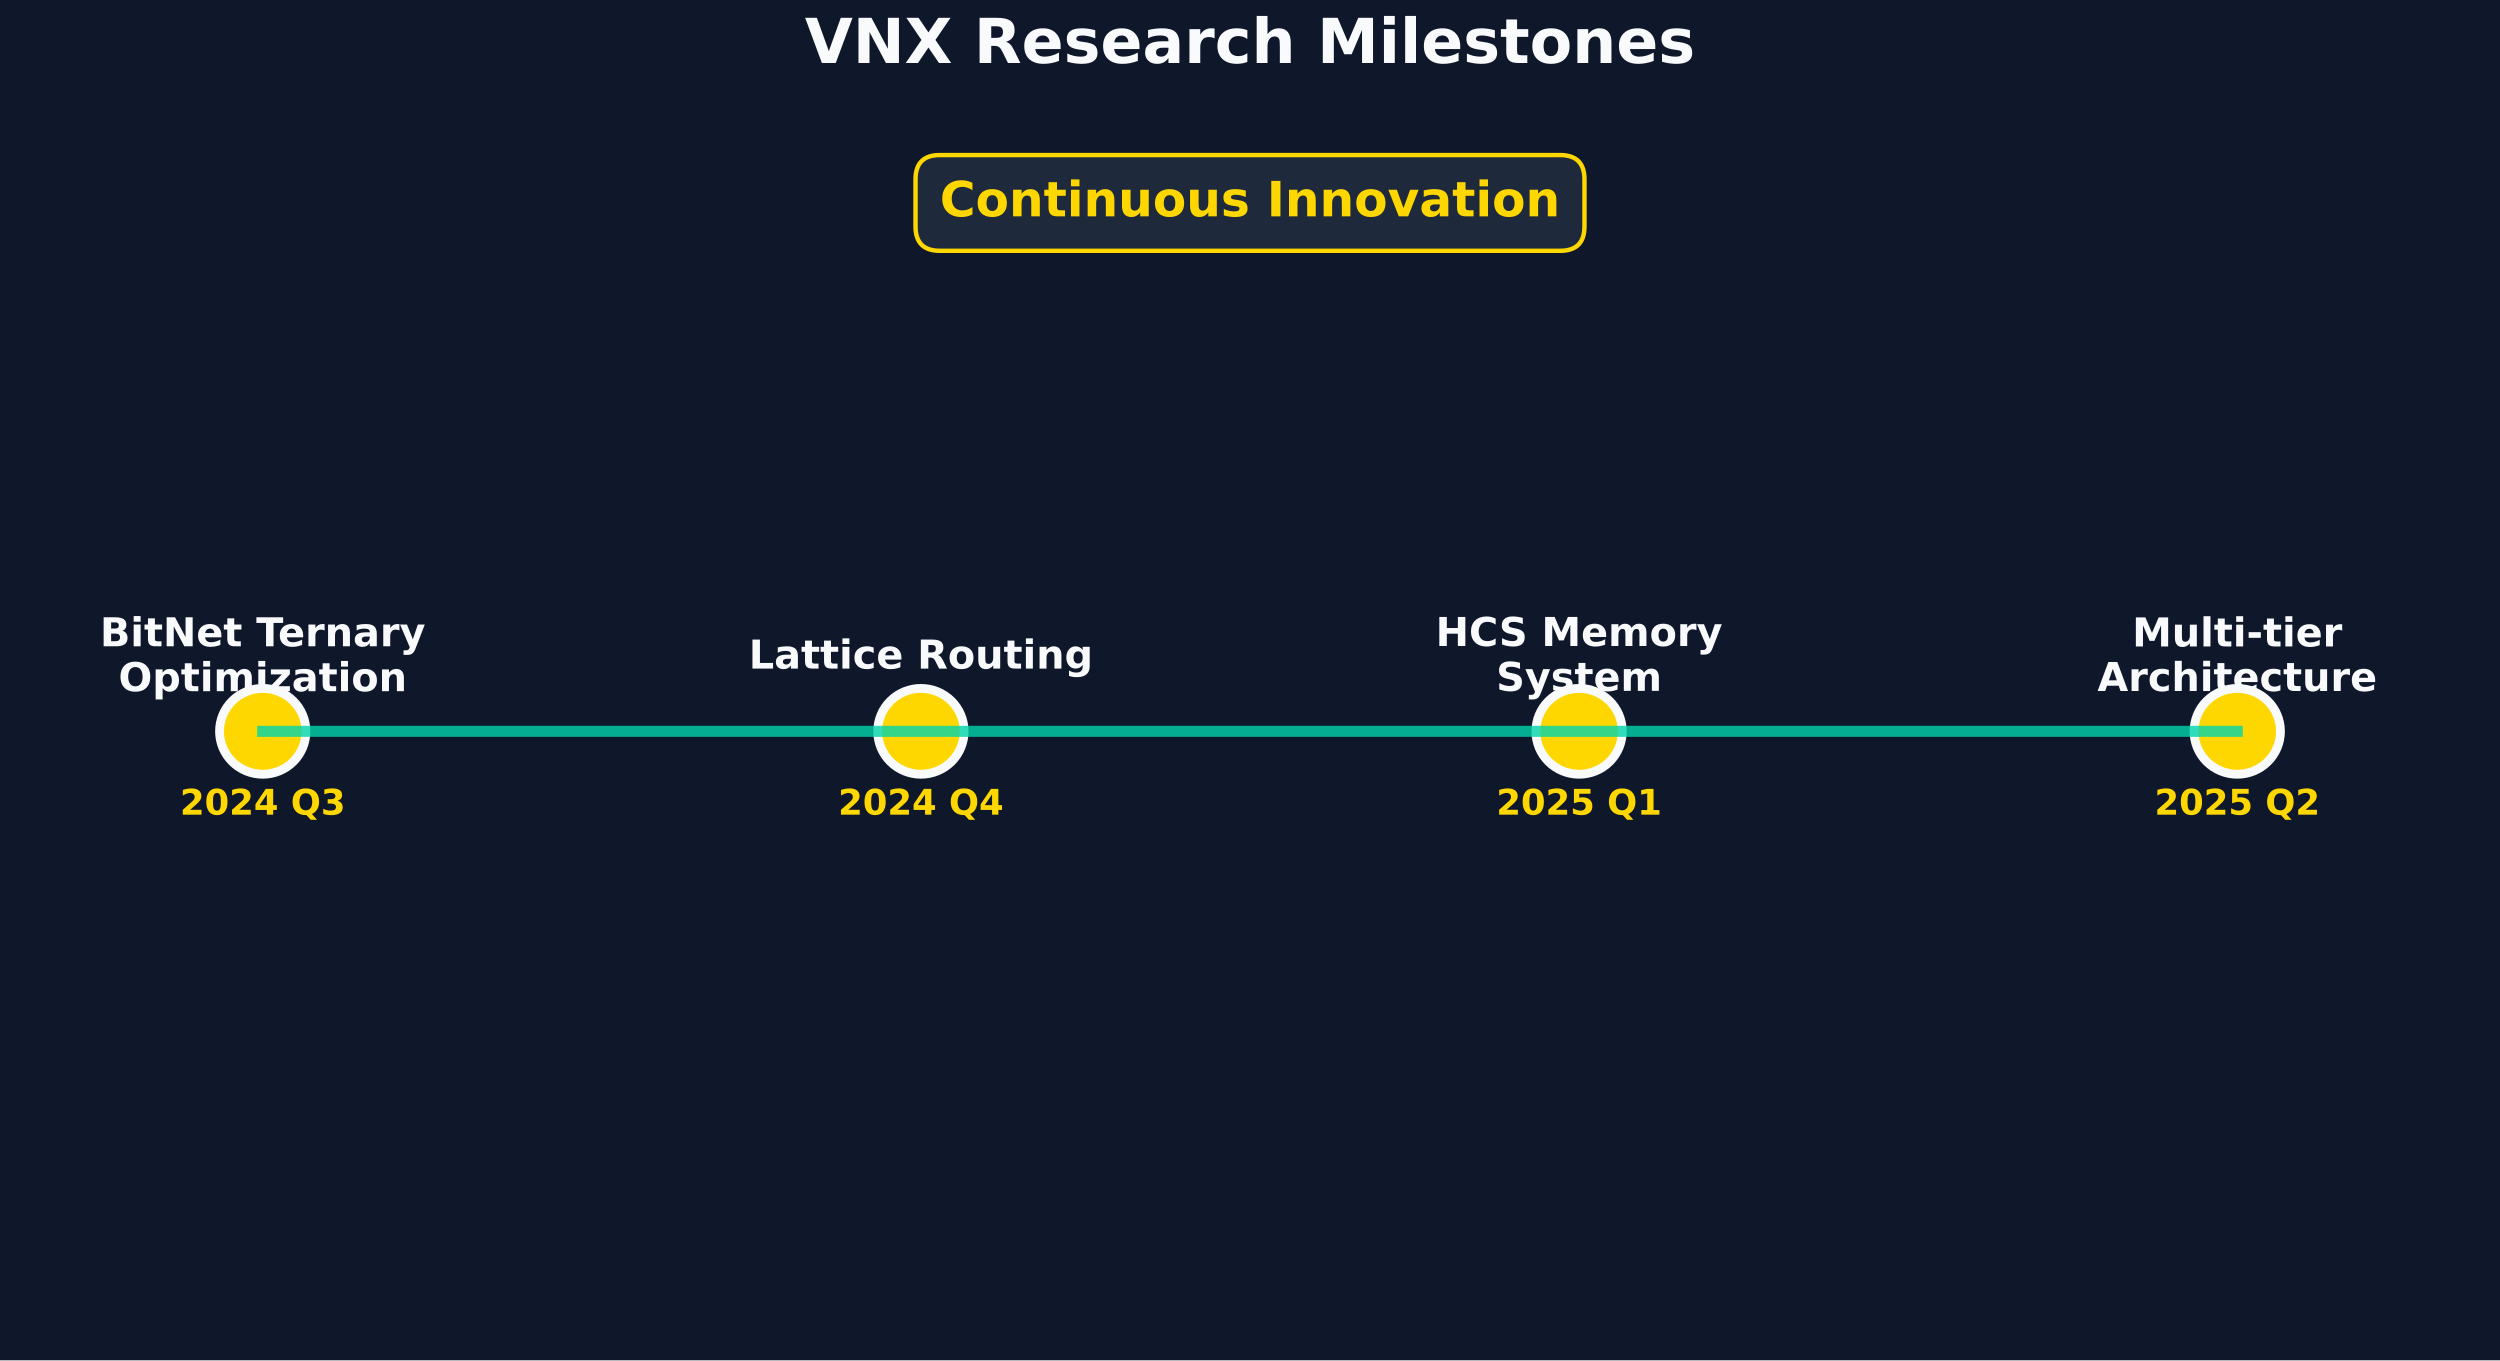
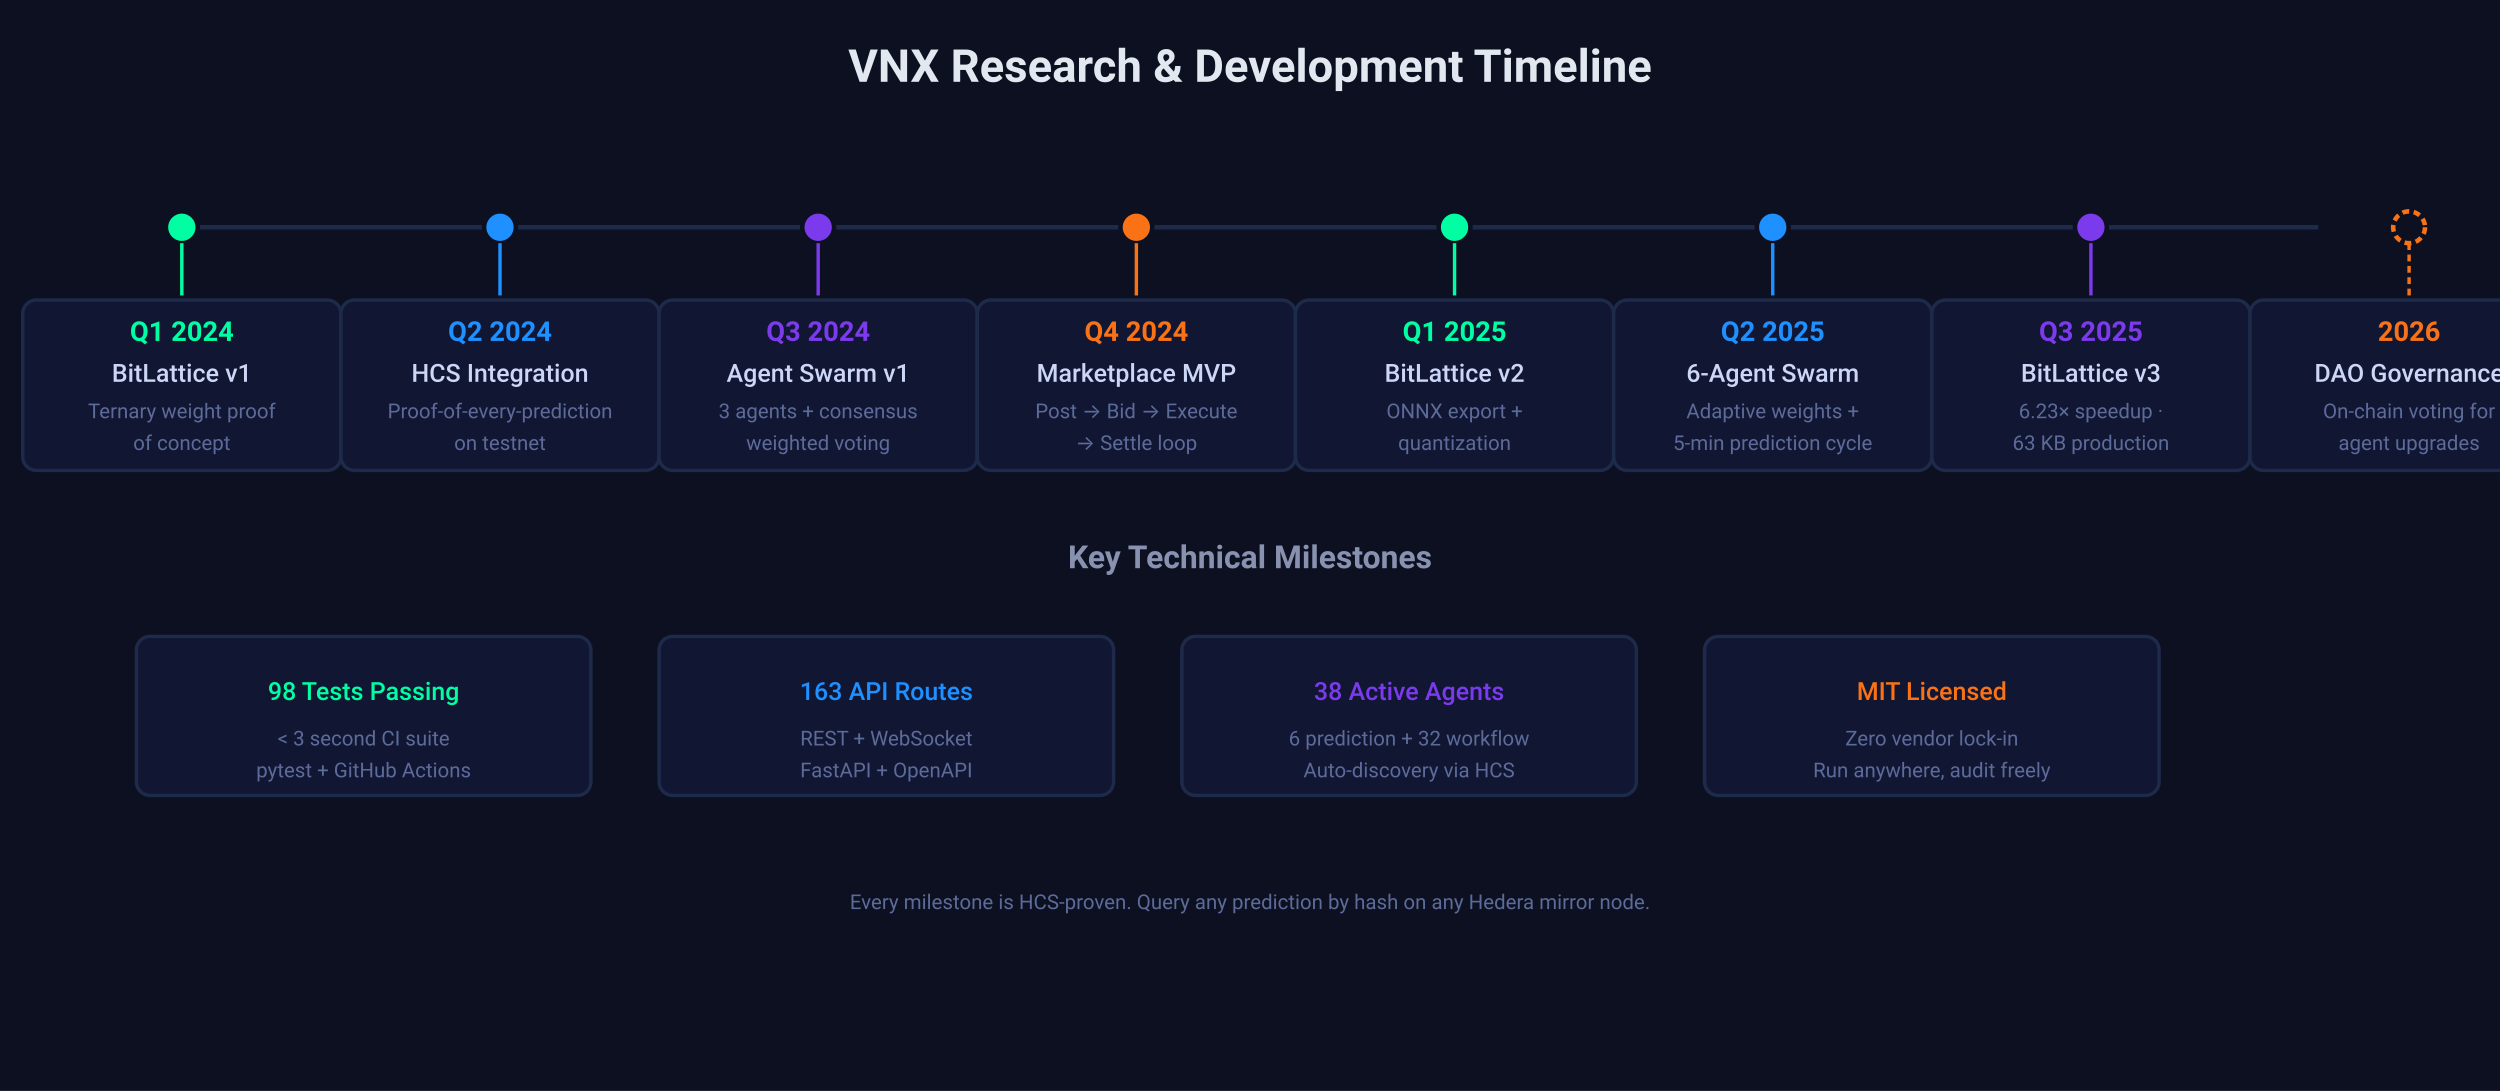
- <svg xmlns="http://www.w3.org/2000/svg" xmlns:xlink="http://www.w3.org/1999/xlink" width="1130.4pt" height="615.076pt" viewBox="0 0 1130.4 615.076" version="1.1">
+ <svg xmlns="http://www.w3.org/2000/svg" width="1100" height="480" viewBox="0 0 1100 480">
  <defs>
-     <style type="text/css">*{stroke-linejoin: round; stroke-linecap: butt}</style>
+     <style>
+       .bg { fill: #0c1020; }
+       .panel { fill: #111633; stroke: #1e2a4a; stroke-width: 1.5; rx: 6; }
+       .hero { font-family: -apple-system,BlinkMacSystemFont,"Segoe UI",Roboto,sans-serif; font-size: 20px; font-weight: 700; fill: #e2e8f0; }
+       .title { font-family: -apple-system,BlinkMacSystemFont,"Segoe UI",Roboto,sans-serif; font-size: 13px; font-weight: 600; fill: #8892b0; }
+       .label { font-family: -apple-system,BlinkMacSystemFont,"Segoe UI",Roboto,sans-serif; font-size: 11px; font-weight: 500; fill: #ccd6f6; }
+       .sub { font-family: -apple-system,BlinkMacSystemFont,"Segoe UI",Roboto,sans-serif; font-size: 9px; fill: #5c6b9a; }
+       .year { font-family: -apple-system,BlinkMacSystemFont,"Segoe UI",Roboto,sans-serif; font-size: 12px; font-weight: 700; fill: #00ffa3; }
+       .dot { fill: #00ffa3; stroke: #0c1020; stroke-width: 2; }
+       .dotb { fill: #1e90ff; stroke: #0c1020; stroke-width: 2; }
+       .dotv { fill: #7c3aed; stroke: #0c1020; stroke-width: 2; }
+       .doto { fill: #f97316; stroke: #0c1020; stroke-width: 2; }
+     </style>
  </defs>
-   <g id="figure_1">
-     <g id="patch_1">
-       <path d="M 0 615.076  L 1130.4 615.076  L 1130.4 0  L 0 0  z " style="fill: #0f172a" />
-     </g>
-     <g id="axes_1">
-       <g id="patch_2">
-         <path d="M 118.8 350.08  C 123.979 350.08 128.947 348.035 132.61 344.396  C 136.272 340.758 138.33 335.822 138.33 330.676  C 138.33 325.53 136.272 320.594 132.61 316.955  C 128.947 313.316 123.979 311.272 118.8 311.272  C 113.621 311.272 108.653 313.316 104.99 316.955  C 101.328 320.594 99.27 325.53 99.27 330.676  C 99.27 335.822 101.328 340.758 104.99 344.396  C 108.653 348.035 113.621 350.08 118.8 350.08  z " clip-path="url(#p98edcd0ec5)" style="fill: #ffd700; stroke: #f8fafc; stroke-width: 4; stroke-linejoin: miter" />
-       </g>
-       <g id="patch_3">
-         <path d="M 416.4 350.08  C 421.579 350.08 426.547 348.035 430.21 344.396  C 433.872 340.758 435.93 335.822 435.93 330.676  C 435.93 325.53 433.872 320.594 430.21 316.955  C 426.547 313.316 421.579 311.272 416.4 311.272  C 411.221 311.272 406.253 313.316 402.59 316.955  C 398.928 320.594 396.87 325.53 396.87 330.676  C 396.87 335.822 398.928 340.758 402.59 344.396  C 406.253 348.035 411.221 350.08 416.4 350.08  z " clip-path="url(#p98edcd0ec5)" style="fill: #ffd700; stroke: #f8fafc; stroke-width: 4; stroke-linejoin: miter" />
-       </g>
-       <g id="patch_4">
-         <path d="M 714 350.08  C 719.179 350.08 724.147 348.035 727.81 344.396  C 731.472 340.758 733.53 335.822 733.53 330.676  C 733.53 325.53 731.472 320.594 727.81 316.955  C 724.147 313.316 719.179 311.272 714 311.272  C 708.821 311.272 703.853 313.316 700.19 316.955  C 696.528 320.594 694.47 325.53 694.47 330.676  C 694.47 335.822 696.528 340.758 700.19 344.396  C 703.853 348.035 708.821 350.08 714 350.08  z " clip-path="url(#p98edcd0ec5)" style="fill: #ffd700; stroke: #f8fafc; stroke-width: 4; stroke-linejoin: miter" />
-       </g>
-       <g id="patch_5">
-         <path d="M 1011.6 350.08  C 1016.779 350.08 1021.747 348.035 1025.41 344.396  C 1029.072 340.758 1031.13 335.822 1031.13 330.676  C 1031.13 325.53 1029.072 320.594 1025.41 316.955  C 1021.747 313.316 1016.779 311.272 1011.6 311.272  C 1006.421 311.272 1001.453 313.316 997.79 316.955  C 994.128 320.594 992.07 325.53 992.07 330.676  C 992.07 335.822 994.128 340.758 997.79 344.396  C 1001.453 348.035 1006.421 350.08 1011.6 350.08  z " clip-path="url(#p98edcd0ec5)" style="fill: #ffd700; stroke: #f8fafc; stroke-width: 4; stroke-linejoin: miter" />
-       </g>
-       <g id="line2d_1">
-         <path d="M 118.8 330.676  L 1011.6 330.676  " clip-path="url(#p98edcd0ec5)" style="fill: none; stroke: #00d4aa; stroke-opacity: 0.8; stroke-width: 5; stroke-linecap: square" />
-       </g>
-       <g id="text_1">
-         <g style="fill: #f8fafc" transform="translate(45.20672 292.2302) scale(0.18 -0.18)">
-           <defs>
-             <path id="DejaVuSans-Bold-42" d="M 2456 2859  Q 2741 2859 2887 2984  Q 3034 3109 3034 3353  Q 3034 3594 2887 3720  Q 2741 3847 2456 3847  L 1791 3847  L 1791 2859  L 2456 2859  z M 2497 819  Q 2859 819 3042 972  Q 3225 1125 3225 1434  Q 3225 1738 3044 1889  Q 2863 2041 2497 2041  L 1791 2041  L 1791 819  L 2497 819  z M 3616 2497  Q 4003 2384 4215 2081  Q 4428 1778 4428 1338  Q 4428 663 3972 331  Q 3516 0 2584 0  L 588 0  L 588 4666  L 2394 4666  Q 3366 4666 3802 4372  Q 4238 4078 4238 3431  Q 4238 3091 4078 2852  Q 3919 2613 3616 2497  z " transform="scale(0.015625)" />
-             <path id="DejaVuSans-Bold-69" d="M 538 3500  L 1656 3500  L 1656 0  L 538 0  L 538 3500  z M 538 4863  L 1656 4863  L 1656 3950  L 538 3950  L 538 4863  z " transform="scale(0.015625)" />
-             <path id="DejaVuSans-Bold-74" d="M 1759 4494  L 1759 3500  L 2913 3500  L 2913 2700  L 1759 2700  L 1759 1216  Q 1759 972 1856 886  Q 1953 800 2241 800  L 2816 800  L 2816 0  L 1856 0  Q 1194 0 917 276  Q 641 553 641 1216  L 641 2700  L 84 2700  L 84 3500  L 641 3500  L 641 4494  L 1759 4494  z " transform="scale(0.015625)" />
-             <path id="DejaVuSans-Bold-4e" d="M 588 4666  L 1931 4666  L 3628 1466  L 3628 4666  L 4769 4666  L 4769 0  L 3425 0  L 1728 3200  L 1728 0  L 588 0  L 588 4666  z " transform="scale(0.015625)" />
-             <path id="DejaVuSans-Bold-65" d="M 4031 1759  L 4031 1441  L 1416 1441  Q 1456 1047 1700 850  Q 1944 653 2381 653  Q 2734 653 3104 758  Q 3475 863 3866 1075  L 3866 213  Q 3469 63 3072 -14  Q 2675 -91 2278 -91  Q 1328 -91 801 392  Q 275 875 275 1747  Q 275 2603 792 3093  Q 1309 3584 2216 3584  Q 3041 3584 3536 3087  Q 4031 2591 4031 1759  z M 2881 2131  Q 2881 2450 2695 2645  Q 2509 2841 2209 2841  Q 1884 2841 1681 2658  Q 1478 2475 1428 2131  L 2881 2131  z " transform="scale(0.015625)" />
-             <path id="DejaVuSans-Bold-20" transform="scale(0.015625)" />
-             <path id="DejaVuSans-Bold-54" d="M 31 4666  L 4331 4666  L 4331 3756  L 2784 3756  L 2784 0  L 1581 0  L 1581 3756  L 31 3756  L 31 4666  z " transform="scale(0.015625)" />
-             <path id="DejaVuSans-Bold-72" d="M 3138 2547  Q 2991 2616 2845 2648  Q 2700 2681 2553 2681  Q 2122 2681 1889 2404  Q 1656 2128 1656 1613  L 1656 0  L 538 0  L 538 3500  L 1656 3500  L 1656 2925  Q 1872 3269 2151 3426  Q 2431 3584 2822 3584  Q 2878 3584 2943 3579  Q 3009 3575 3134 3559  L 3138 2547  z " transform="scale(0.015625)" />
-             <path id="DejaVuSans-Bold-6e" d="M 4056 2131  L 4056 0  L 2931 0  L 2931 347  L 2931 1631  Q 2931 2084 2911 2256  Q 2891 2428 2841 2509  Q 2775 2619 2662 2680  Q 2550 2741 2406 2741  Q 2056 2741 1856 2470  Q 1656 2200 1656 1722  L 1656 0  L 538 0  L 538 3500  L 1656 3500  L 1656 2988  Q 1909 3294 2193 3439  Q 2478 3584 2822 3584  Q 3428 3584 3742 3212  Q 4056 2841 4056 2131  z " transform="scale(0.015625)" />
-             <path id="DejaVuSans-Bold-61" d="M 2106 1575  Q 1756 1575 1579 1456  Q 1403 1338 1403 1106  Q 1403 894 1545 773  Q 1688 653 1941 653  Q 2256 653 2472 879  Q 2688 1106 2688 1447  L 2688 1575  L 2106 1575  z M 3816 1997  L 3816 0  L 2688 0  L 2688 519  Q 2463 200 2181 54  Q 1900 -91 1497 -91  Q 953 -91 614 226  Q 275 544 275 1050  Q 275 1666 698 1953  Q 1122 2241 2028 2241  L 2688 2241  L 2688 2328  Q 2688 2594 2478 2717  Q 2269 2841 1825 2841  Q 1466 2841 1156 2769  Q 847 2697 581 2553  L 581 3406  Q 941 3494 1303 3539  Q 1666 3584 2028 3584  Q 2975 3584 3395 3211  Q 3816 2838 3816 1997  z " transform="scale(0.015625)" />
-             <path id="DejaVuSans-Bold-79" d="M 78 3500  L 1197 3500  L 2138 1125  L 2938 3500  L 4056 3500  L 2584 -331  Q 2363 -916 2067 -1148  Q 1772 -1381 1288 -1381  L 641 -1381  L 641 -647  L 991 -647  Q 1275 -647 1404 -556  Q 1534 -466 1606 -231  L 1638 -134  L 78 3500  z " transform="scale(0.015625)" />
-           </defs>
-           <use xlink:href="#DejaVuSans-Bold-42" />
-           <use xlink:href="#DejaVuSans-Bold-69" transform="translate(76.2207 0)" />
-           <use xlink:href="#DejaVuSans-Bold-74" transform="translate(110.498 0)" />
-           <use xlink:href="#DejaVuSans-Bold-4e" transform="translate(158.3008 0)" />
-           <use xlink:href="#DejaVuSans-Bold-65" transform="translate(241.9922 0)" />
-           <use xlink:href="#DejaVuSans-Bold-74" transform="translate(309.8145 0)" />
-           <use xlink:href="#DejaVuSans-Bold-20" transform="translate(357.6172 0)" />
-           <use xlink:href="#DejaVuSans-Bold-54" transform="translate(392.4316 0)" />
-           <use xlink:href="#DejaVuSans-Bold-65" transform="translate(447.3945 0)" />
-           <use xlink:href="#DejaVuSans-Bold-72" transform="translate(515.2168 0)" />
-           <use xlink:href="#DejaVuSans-Bold-6e" transform="translate(564.5332 0)" />
-           <use xlink:href="#DejaVuSans-Bold-61" transform="translate(635.7246 0)" />
-           <use xlink:href="#DejaVuSans-Bold-72" transform="translate(703.2051 0)" />
-           <use xlink:href="#DejaVuSans-Bold-79" transform="translate(752.5215 0)" />
-         </g>
-         <g style="fill: #f8fafc" transform="translate(53.56688 312.5268) scale(0.18 -0.18)">
-           <defs>
-             <path id="DejaVuSans-Bold-4f" d="M 2719 3878  Q 2169 3878 1866 3472  Q 1563 3066 1563 2328  Q 1563 1594 1866 1187  Q 2169 781 2719 781  Q 3272 781 3575 1187  Q 3878 1594 3878 2328  Q 3878 3066 3575 3472  Q 3272 3878 2719 3878  z M 2719 4750  Q 3844 4750 4481 4106  Q 5119 3463 5119 2328  Q 5119 1197 4481 553  Q 3844 -91 2719 -91  Q 1597 -91 958 553  Q 319 1197 319 2328  Q 319 3463 958 4106  Q 1597 4750 2719 4750  z " transform="scale(0.015625)" />
-             <path id="DejaVuSans-Bold-70" d="M 1656 506  L 1656 -1331  L 538 -1331  L 538 3500  L 1656 3500  L 1656 2988  Q 1888 3294 2169 3439  Q 2450 3584 2816 3584  Q 3463 3584 3878 3070  Q 4294 2556 4294 1747  Q 4294 938 3878 423  Q 3463 -91 2816 -91  Q 2450 -91 2169 54  Q 1888 200 1656 506  z M 2400 2772  Q 2041 2772 1848 2508  Q 1656 2244 1656 1747  Q 1656 1250 1848 986  Q 2041 722 2400 722  Q 2759 722 2948 984  Q 3138 1247 3138 1747  Q 3138 2247 2948 2509  Q 2759 2772 2400 2772  z " transform="scale(0.015625)" />
-             <path id="DejaVuSans-Bold-6d" d="M 3781 2919  Q 3994 3244 4286 3414  Q 4578 3584 4928 3584  Q 5531 3584 5847 3212  Q 6163 2841 6163 2131  L 6163 0  L 5038 0  L 5038 1825  Q 5041 1866 5042 1909  Q 5044 1953 5044 2034  Q 5044 2406 4934 2573  Q 4825 2741 4581 2741  Q 4263 2741 4089 2478  Q 3916 2216 3909 1719  L 3909 0  L 2784 0  L 2784 1825  Q 2784 2406 2684 2573  Q 2584 2741 2328 2741  Q 2006 2741 1831 2477  Q 1656 2213 1656 1722  L 1656 0  L 531 0  L 531 3500  L 1656 3500  L 1656 2988  Q 1863 3284 2130 3434  Q 2397 3584 2719 3584  Q 3081 3584 3359 3409  Q 3638 3234 3781 2919  z " transform="scale(0.015625)" />
-             <path id="DejaVuSans-Bold-7a" d="M 366 3500  L 3419 3500  L 3419 2719  L 1575 800  L 3419 800  L 3419 0  L 288 0  L 288 781  L 2131 2700  L 366 2700  L 366 3500  z " transform="scale(0.015625)" />
-             <path id="DejaVuSans-Bold-6f" d="M 2203 2784  Q 1831 2784 1636 2517  Q 1441 2250 1441 1747  Q 1441 1244 1636 976  Q 1831 709 2203 709  Q 2569 709 2762 976  Q 2956 1244 2956 1747  Q 2956 2250 2762 2517  Q 2569 2784 2203 2784  z M 2203 3584  Q 3106 3584 3614 3096  Q 4122 2609 4122 1747  Q 4122 884 3614 396  Q 3106 -91 2203 -91  Q 1297 -91 786 396  Q 275 884 275 1747  Q 275 2609 786 3096  Q 1297 3584 2203 3584  z " transform="scale(0.015625)" />
-           </defs>
-           <use xlink:href="#DejaVuSans-Bold-4f" />
-           <use xlink:href="#DejaVuSans-Bold-70" transform="translate(85.00977 0)" />
-           <use xlink:href="#DejaVuSans-Bold-74" transform="translate(156.5918 0)" />
-           <use xlink:href="#DejaVuSans-Bold-69" transform="translate(204.3945 0)" />
-           <use xlink:href="#DejaVuSans-Bold-6d" transform="translate(238.6719 0)" />
-           <use xlink:href="#DejaVuSans-Bold-69" transform="translate(342.8711 0)" />
-           <use xlink:href="#DejaVuSans-Bold-7a" transform="translate(377.1484 0)" />
-           <use xlink:href="#DejaVuSans-Bold-61" transform="translate(435.3516 0)" />
-           <use xlink:href="#DejaVuSans-Bold-74" transform="translate(502.832 0)" />
-           <use xlink:href="#DejaVuSans-Bold-69" transform="translate(550.6348 0)" />
-           <use xlink:href="#DejaVuSans-Bold-6f" transform="translate(584.9121 0)" />
-           <use xlink:href="#DejaVuSans-Bold-6e" transform="translate(653.6133 0)" />
-         </g>
-       </g>
-       <g id="text_2">
-         <g style="fill: #ffd700" transform="translate(81.3825 368.3546) scale(0.16 -0.16)">
-           <defs>
-             <path id="DejaVuSans-Bold-32" d="M 1844 884  L 3897 884  L 3897 0  L 506 0  L 506 884  L 2209 2388  Q 2438 2594 2547 2791  Q 2656 2988 2656 3200  Q 2656 3528 2436 3728  Q 2216 3928 1850 3928  Q 1569 3928 1234 3808  Q 900 3688 519 3450  L 519 4475  Q 925 4609 1322 4679  Q 1719 4750 2100 4750  Q 2938 4750 3402 4381  Q 3866 4013 3866 3353  Q 3866 2972 3669 2642  Q 3472 2313 2841 1759  L 1844 884  z " transform="scale(0.015625)" />
-             <path id="DejaVuSans-Bold-30" d="M 2944 2338  Q 2944 3213 2780 3570  Q 2616 3928 2228 3928  Q 1841 3928 1675 3570  Q 1509 3213 1509 2338  Q 1509 1453 1675 1090  Q 1841 728 2228 728  Q 2613 728 2778 1090  Q 2944 1453 2944 2338  z M 4147 2328  Q 4147 1169 3647 539  Q 3147 -91 2228 -91  Q 1306 -91 806 539  Q 306 1169 306 2328  Q 306 3491 806 4120  Q 1306 4750 2228 4750  Q 3147 4750 3647 4120  Q 4147 3491 4147 2328  z " transform="scale(0.015625)" />
-             <path id="DejaVuSans-Bold-34" d="M 2356 3675  L 1038 1722  L 2356 1722  L 2356 3675  z M 2156 4666  L 3494 4666  L 3494 1722  L 4159 1722  L 4159 850  L 3494 850  L 3494 0  L 2356 0  L 2356 850  L 288 850  L 288 1881  L 2156 4666  z " transform="scale(0.015625)" />
-             <path id="DejaVuSans-Bold-51" d="M 2847 -84  L 2753 -84  Q 1600 -84 959 553  Q 319 1191 319 2328  Q 319 3463 958 4106  Q 1597 4750 2719 4750  Q 3853 4750 4486 4112  Q 5119 3475 5119 2328  Q 5119 1541 4783 972  Q 4447 403 3816 116  L 4756 -934  L 3609 -934  L 2847 -84  z M 2719 3878  Q 2169 3878 1866 3472  Q 1563 3066 1563 2328  Q 1563 1578 1859 1179  Q 2156 781 2719 781  Q 3272 781 3575 1187  Q 3878 1594 3878 2328  Q 3878 3066 3575 3472  Q 3272 3878 2719 3878  z " transform="scale(0.015625)" />
-             <path id="DejaVuSans-Bold-33" d="M 2981 2516  Q 3453 2394 3698 2092  Q 3944 1791 3944 1325  Q 3944 631 3412 270  Q 2881 -91 1863 -91  Q 1503 -91 1142 -33  Q 781 25 428 141  L 428 1069  Q 766 900 1098 814  Q 1431 728 1753 728  Q 2231 728 2486 893  Q 2741 1059 2741 1369  Q 2741 1688 2480 1852  Q 2219 2016 1709 2016  L 1228 2016  L 1228 2791  L 1734 2791  Q 2188 2791 2409 2933  Q 2631 3075 2631 3366  Q 2631 3634 2415 3781  Q 2200 3928 1806 3928  Q 1516 3928 1219 3862  Q 922 3797 628 3669  L 628 4550  Q 984 4650 1334 4700  Q 1684 4750 2022 4750  Q 2931 4750 3382 4451  Q 3834 4153 3834 3553  Q 3834 3144 3618 2883  Q 3403 2622 2981 2516  z " transform="scale(0.015625)" />
-           </defs>
-           <use xlink:href="#DejaVuSans-Bold-32" />
-           <use xlink:href="#DejaVuSans-Bold-30" transform="translate(69.58008 0)" />
-           <use xlink:href="#DejaVuSans-Bold-32" transform="translate(139.1602 0)" />
-           <use xlink:href="#DejaVuSans-Bold-34" transform="translate(208.7402 0)" />
-           <use xlink:href="#DejaVuSans-Bold-20" transform="translate(278.3203 0)" />
-           <use xlink:href="#DejaVuSans-Bold-51" transform="translate(313.1348 0)" />
-           <use xlink:href="#DejaVuSans-Bold-33" transform="translate(398.1445 0)" />
-         </g>
-       </g>
-       <g id="text_3">
-         <g style="fill: #f8fafc" transform="translate(338.5739 302.3082) scale(0.18 -0.18)">
-           <defs>
-             <path id="DejaVuSans-Bold-4c" d="M 588 4666  L 1791 4666  L 1791 909  L 3903 909  L 3903 0  L 588 0  L 588 4666  z " transform="scale(0.015625)" />
-             <path id="DejaVuSans-Bold-63" d="M 3366 3391  L 3366 2478  Q 3138 2634 2908 2709  Q 2678 2784 2431 2784  Q 1963 2784 1702 2511  Q 1441 2238 1441 1747  Q 1441 1256 1702 982  Q 1963 709 2431 709  Q 2694 709 2930 787  Q 3166 866 3366 1019  L 3366 103  Q 3103 6 2833 -42  Q 2563 -91 2291 -91  Q 1344 -91 809 395  Q 275 881 275 1747  Q 275 2613 809 3098  Q 1344 3584 2291 3584  Q 2566 3584 2833 3536  Q 3100 3488 3366 3391  z " transform="scale(0.015625)" />
-             <path id="DejaVuSans-Bold-52" d="M 2297 2597  Q 2675 2597 2839 2737  Q 3003 2878 3003 3200  Q 3003 3519 2839 3656  Q 2675 3794 2297 3794  L 1791 3794  L 1791 2597  L 2297 2597  z M 1791 1766  L 1791 0  L 588 0  L 588 4666  L 2425 4666  Q 3347 4666 3776 4356  Q 4206 4047 4206 3378  Q 4206 2916 3982 2619  Q 3759 2322 3309 2181  Q 3556 2125 3751 1926  Q 3947 1728 4147 1325  L 4800 0  L 3519 0  L 2950 1159  Q 2778 1509 2601 1637  Q 2425 1766 2131 1766  L 1791 1766  z " transform="scale(0.015625)" />
-             <path id="DejaVuSans-Bold-75" d="M 500 1363  L 500 3500  L 1625 3500  L 1625 3150  Q 1625 2866 1622 2436  Q 1619 2006 1619 1863  Q 1619 1441 1641 1255  Q 1663 1069 1716 984  Q 1784 875 1895 815  Q 2006 756 2150 756  Q 2500 756 2700 1025  Q 2900 1294 2900 1772  L 2900 3500  L 4019 3500  L 4019 0  L 2900 0  L 2900 506  Q 2647 200 2364 54  Q 2081 -91 1741 -91  Q 1134 -91 817 281  Q 500 653 500 1363  z " transform="scale(0.015625)" />
-             <path id="DejaVuSans-Bold-67" d="M 2919 594  Q 2688 288 2409 144  Q 2131 0 1766 0  Q 1125 0 706 504  Q 288 1009 288 1791  Q 288 2575 706 3076  Q 1125 3578 1766 3578  Q 2131 3578 2409 3434  Q 2688 3291 2919 2981  L 2919 3500  L 4044 3500  L 4044 353  Q 4044 -491 3511 -936  Q 2978 -1381 1966 -1381  Q 1638 -1381 1331 -1331  Q 1025 -1281 716 -1178  L 716 -306  Q 1009 -475 1290 -558  Q 1572 -641 1856 -641  Q 2406 -641 2662 -400  Q 2919 -159 2919 353  L 2919 594  z M 2181 2772  Q 1834 2772 1640 2515  Q 1447 2259 1447 1791  Q 1447 1309 1634 1061  Q 1822 813 2181 813  Q 2531 813 2725 1069  Q 2919 1325 2919 1791  Q 2919 2259 2725 2515  Q 2531 2772 2181 2772  z " transform="scale(0.015625)" />
-           </defs>
-           <use xlink:href="#DejaVuSans-Bold-4c" />
-           <use xlink:href="#DejaVuSans-Bold-61" transform="translate(63.7207 0)" />
-           <use xlink:href="#DejaVuSans-Bold-74" transform="translate(131.2012 0)" />
-           <use xlink:href="#DejaVuSans-Bold-74" transform="translate(179.0039 0)" />
-           <use xlink:href="#DejaVuSans-Bold-69" transform="translate(226.8066 0)" />
-           <use xlink:href="#DejaVuSans-Bold-63" transform="translate(261.084 0)" />
-           <use xlink:href="#DejaVuSans-Bold-65" transform="translate(320.3613 0)" />
-           <use xlink:href="#DejaVuSans-Bold-20" transform="translate(388.1836 0)" />
-           <use xlink:href="#DejaVuSans-Bold-52" transform="translate(422.998 0)" />
-           <use xlink:href="#DejaVuSans-Bold-6f" transform="translate(500 0)" />
-           <use xlink:href="#DejaVuSans-Bold-75" transform="translate(568.7012 0)" />
-           <use xlink:href="#DejaVuSans-Bold-74" transform="translate(639.8926 0)" />
-           <use xlink:href="#DejaVuSans-Bold-69" transform="translate(687.6953 0)" />
-           <use xlink:href="#DejaVuSans-Bold-6e" transform="translate(721.9727 0)" />
-           <use xlink:href="#DejaVuSans-Bold-67" transform="translate(793.1641 0)" />
-         </g>
-       </g>
-       <g id="text_4">
-         <g style="fill: #ffd700" transform="translate(378.9825 368.3546) scale(0.16 -0.16)">
-           <use xlink:href="#DejaVuSans-Bold-32" />
-           <use xlink:href="#DejaVuSans-Bold-30" transform="translate(69.58008 0)" />
-           <use xlink:href="#DejaVuSans-Bold-32" transform="translate(139.1602 0)" />
-           <use xlink:href="#DejaVuSans-Bold-34" transform="translate(208.7402 0)" />
-           <use xlink:href="#DejaVuSans-Bold-20" transform="translate(278.3203 0)" />
-           <use xlink:href="#DejaVuSans-Bold-51" transform="translate(313.1348 0)" />
-           <use xlink:href="#DejaVuSans-Bold-34" transform="translate(398.1445 0)" />
-         </g>
-       </g>
-       <g id="text_5">
-         <g style="fill: #f8fafc" transform="translate(649.1522 292.0895) scale(0.18 -0.18)">
-           <defs>
-             <path id="DejaVuSans-Bold-48" d="M 588 4666  L 1791 4666  L 1791 2888  L 3566 2888  L 3566 4666  L 4769 4666  L 4769 0  L 3566 0  L 3566 1978  L 1791 1978  L 1791 0  L 588 0  L 588 4666  z " transform="scale(0.015625)" />
-             <path id="DejaVuSans-Bold-43" d="M 4288 256  Q 3956 84 3597 -3  Q 3238 -91 2847 -91  Q 1681 -91 1000 561  Q 319 1213 319 2328  Q 319 3447 1000 4098  Q 1681 4750 2847 4750  Q 3238 4750 3597 4662  Q 3956 4575 4288 4403  L 4288 3438  Q 3953 3666 3628 3772  Q 3303 3878 2944 3878  Q 2300 3878 1931 3465  Q 1563 3053 1563 2328  Q 1563 1606 1931 1193  Q 2300 781 2944 781  Q 3303 781 3628 887  Q 3953 994 4288 1222  L 4288 256  z " transform="scale(0.015625)" />
-             <path id="DejaVuSans-Bold-53" d="M 3834 4519  L 3834 3531  Q 3450 3703 3084 3790  Q 2719 3878 2394 3878  Q 1963 3878 1756 3759  Q 1550 3641 1550 3391  Q 1550 3203 1689 3098  Q 1828 2994 2194 2919  L 2706 2816  Q 3484 2659 3812 2340  Q 4141 2022 4141 1434  Q 4141 663 3683 286  Q 3225 -91 2284 -91  Q 1841 -91 1394 -6  Q 947 78 500 244  L 500 1259  Q 947 1022 1364 901  Q 1781 781 2169 781  Q 2563 781 2772 912  Q 2981 1044 2981 1288  Q 2981 1506 2839 1625  Q 2697 1744 2272 1838  L 1806 1941  Q 1106 2091 782 2419  Q 459 2747 459 3303  Q 459 4000 909 4375  Q 1359 4750 2203 4750  Q 2588 4750 2994 4692  Q 3400 4634 3834 4519  z " transform="scale(0.015625)" />
-             <path id="DejaVuSans-Bold-4d" d="M 588 4666  L 2119 4666  L 3181 2169  L 4250 4666  L 5778 4666  L 5778 0  L 4641 0  L 4641 3413  L 3566 897  L 2803 897  L 1728 3413  L 1728 0  L 588 0  L 588 4666  z " transform="scale(0.015625)" />
-           </defs>
-           <use xlink:href="#DejaVuSans-Bold-48" />
-           <use xlink:href="#DejaVuSans-Bold-43" transform="translate(83.69141 0)" />
-           <use xlink:href="#DejaVuSans-Bold-53" transform="translate(158.9551 0)" />
-           <use xlink:href="#DejaVuSans-Bold-20" transform="translate(230.9766 0)" />
-           <use xlink:href="#DejaVuSans-Bold-4d" transform="translate(265.791 0)" />
-           <use xlink:href="#DejaVuSans-Bold-65" transform="translate(365.3027 0)" />
-           <use xlink:href="#DejaVuSans-Bold-6d" transform="translate(433.125 0)" />
-           <use xlink:href="#DejaVuSans-Bold-6f" transform="translate(537.3242 0)" />
-           <use xlink:href="#DejaVuSans-Bold-72" transform="translate(606.0254 0)" />
-           <use xlink:href="#DejaVuSans-Bold-79" transform="translate(655.3418 0)" />
-         </g>
-         <g style="fill: #f8fafc" transform="translate(676.5108 312.3862) scale(0.18 -0.18)">
-           <defs>
-             <path id="DejaVuSans-Bold-73" d="M 3272 3391  L 3272 2541  Q 2913 2691 2578 2766  Q 2244 2841 1947 2841  Q 1628 2841 1473 2761  Q 1319 2681 1319 2516  Q 1319 2381 1436 2309  Q 1553 2238 1856 2203  L 2053 2175  Q 2913 2066 3209 1816  Q 3506 1566 3506 1031  Q 3506 472 3093 190  Q 2681 -91 1863 -91  Q 1516 -91 1145 -36  Q 775 19 384 128  L 384 978  Q 719 816 1070 734  Q 1422 653 1784 653  Q 2113 653 2278 743  Q 2444 834 2444 1013  Q 2444 1163 2330 1236  Q 2216 1309 1875 1350  L 1678 1375  Q 931 1469 631 1722  Q 331 1975 331 2491  Q 331 3047 712 3315  Q 1094 3584 1881 3584  Q 2191 3584 2531 3537  Q 2872 3491 3272 3391  z " transform="scale(0.015625)" />
-           </defs>
-           <use xlink:href="#DejaVuSans-Bold-53" />
-           <use xlink:href="#DejaVuSans-Bold-79" transform="translate(72.02148 0)" />
-           <use xlink:href="#DejaVuSans-Bold-73" transform="translate(137.207 0)" />
-           <use xlink:href="#DejaVuSans-Bold-74" transform="translate(196.7285 0)" />
-           <use xlink:href="#DejaVuSans-Bold-65" transform="translate(244.5312 0)" />
-           <use xlink:href="#DejaVuSans-Bold-6d" transform="translate(312.3535 0)" />
-         </g>
-       </g>
-       <g id="text_6">
-         <g style="fill: #ffd700" transform="translate(676.5825 368.3546) scale(0.16 -0.16)">
-           <defs>
-             <path id="DejaVuSans-Bold-35" d="M 678 4666  L 3669 4666  L 3669 3781  L 1638 3781  L 1638 3059  Q 1775 3097 1914 3117  Q 2053 3138 2203 3138  Q 3056 3138 3531 2711  Q 4006 2284 4006 1522  Q 4006 766 3489 337  Q 2972 -91 2053 -91  Q 1656 -91 1267 -14  Q 878 63 494 219  L 494 1166  Q 875 947 1217 837  Q 1559 728 1863 728  Q 2300 728 2551 942  Q 2803 1156 2803 1522  Q 2803 1891 2551 2103  Q 2300 2316 1863 2316  Q 1603 2316 1309 2248  Q 1016 2181 678 2041  L 678 4666  z " transform="scale(0.015625)" />
-             <path id="DejaVuSans-Bold-31" d="M 750 831  L 1813 831  L 1813 3847  L 722 3622  L 722 4441  L 1806 4666  L 2950 4666  L 2950 831  L 4013 831  L 4013 0  L 750 0  L 750 831  z " transform="scale(0.015625)" />
-           </defs>
-           <use xlink:href="#DejaVuSans-Bold-32" />
-           <use xlink:href="#DejaVuSans-Bold-30" transform="translate(69.58008 0)" />
-           <use xlink:href="#DejaVuSans-Bold-32" transform="translate(139.1602 0)" />
-           <use xlink:href="#DejaVuSans-Bold-35" transform="translate(208.7402 0)" />
-           <use xlink:href="#DejaVuSans-Bold-20" transform="translate(278.3203 0)" />
-           <use xlink:href="#DejaVuSans-Bold-51" transform="translate(313.1348 0)" />
-           <use xlink:href="#DejaVuSans-Bold-31" transform="translate(398.1445 0)" />
-         </g>
-       </g>
-       <g id="text_7">
-         <g style="fill: #f8fafc" transform="translate(964.0997 292.3005) scale(0.18 -0.18)">
-           <defs>
-             <path id="DejaVuSans-Bold-6c" d="M 538 4863  L 1656 4863  L 1656 0  L 538 0  L 538 4863  z " transform="scale(0.015625)" />
-             <path id="DejaVuSans-Bold-2d" d="M 347 2297  L 2309 2297  L 2309 1388  L 347 1388  L 347 2297  z " transform="scale(0.015625)" />
-           </defs>
-           <use xlink:href="#DejaVuSans-Bold-4d" />
-           <use xlink:href="#DejaVuSans-Bold-75" transform="translate(99.51172 0)" />
-           <use xlink:href="#DejaVuSans-Bold-6c" transform="translate(170.7031 0)" />
-           <use xlink:href="#DejaVuSans-Bold-74" transform="translate(204.9805 0)" />
-           <use xlink:href="#DejaVuSans-Bold-69" transform="translate(252.7832 0)" />
-           <use xlink:href="#DejaVuSans-Bold-2d" transform="translate(287.0605 0)" />
-           <use xlink:href="#DejaVuSans-Bold-74" transform="translate(328.5645 0)" />
-           <use xlink:href="#DejaVuSans-Bold-69" transform="translate(376.3672 0)" />
-           <use xlink:href="#DejaVuSans-Bold-65" transform="translate(410.6445 0)" />
-           <use xlink:href="#DejaVuSans-Bold-72" transform="translate(478.4668 0)" />
-         </g>
-         <g style="fill: #f8fafc" transform="translate(948.3764 312.4565) scale(0.18 -0.18)">
-           <defs>
-             <path id="DejaVuSans-Bold-41" d="M 3419 850  L 1538 850  L 1241 0  L 31 0  L 1759 4666  L 3194 4666  L 4922 0  L 3713 0  L 3419 850  z M 1838 1716  L 3116 1716  L 2478 3572  L 1838 1716  z " transform="scale(0.015625)" />
-             <path id="DejaVuSans-Bold-68" d="M 4056 2131  L 4056 0  L 2931 0  L 2931 347  L 2931 1625  Q 2931 2084 2911 2256  Q 2891 2428 2841 2509  Q 2775 2619 2662 2680  Q 2550 2741 2406 2741  Q 2056 2741 1856 2470  Q 1656 2200 1656 1722  L 1656 0  L 538 0  L 538 4863  L 1656 4863  L 1656 2988  Q 1909 3294 2193 3439  Q 2478 3584 2822 3584  Q 3428 3584 3742 3212  Q 4056 2841 4056 2131  z " transform="scale(0.015625)" />
-           </defs>
-           <use xlink:href="#DejaVuSans-Bold-41" />
-           <use xlink:href="#DejaVuSans-Bold-72" transform="translate(77.39258 0)" />
-           <use xlink:href="#DejaVuSans-Bold-63" transform="translate(126.709 0)" />
-           <use xlink:href="#DejaVuSans-Bold-68" transform="translate(185.9863 0)" />
-           <use xlink:href="#DejaVuSans-Bold-69" transform="translate(257.1777 0)" />
-           <use xlink:href="#DejaVuSans-Bold-74" transform="translate(291.4551 0)" />
-           <use xlink:href="#DejaVuSans-Bold-65" transform="translate(339.2578 0)" />
-           <use xlink:href="#DejaVuSans-Bold-63" transform="translate(407.0801 0)" />
-           <use xlink:href="#DejaVuSans-Bold-74" transform="translate(466.3574 0)" />
-           <use xlink:href="#DejaVuSans-Bold-75" transform="translate(514.1602 0)" />
-           <use xlink:href="#DejaVuSans-Bold-72" transform="translate(585.3516 0)" />
-           <use xlink:href="#DejaVuSans-Bold-65" transform="translate(634.668 0)" />
-         </g>
-       </g>
-       <g id="text_8">
-         <g style="fill: #ffd700" transform="translate(974.1825 368.3546) scale(0.16 -0.16)">
-           <use xlink:href="#DejaVuSans-Bold-32" />
-           <use xlink:href="#DejaVuSans-Bold-30" transform="translate(69.58008 0)" />
-           <use xlink:href="#DejaVuSans-Bold-32" transform="translate(139.1602 0)" />
-           <use xlink:href="#DejaVuSans-Bold-35" transform="translate(208.7402 0)" />
-           <use xlink:href="#DejaVuSans-Bold-20" transform="translate(278.3203 0)" />
-           <use xlink:href="#DejaVuSans-Bold-51" transform="translate(313.1348 0)" />
-           <use xlink:href="#DejaVuSans-Bold-32" transform="translate(398.1445 0)" />
-         </g>
-       </g>
-       <g id="text_9">
-         <g id="patch_6">
-           <path d="M 424.964 113.403  L 705.436 113.403  Q 716.436 113.403 716.436 102.403  L 716.436 81.111  Q 716.436 70.111 705.436 70.111  L 424.964 70.111  Q 413.964 70.111 413.964 81.111  L 413.964 102.403  Q 413.964 113.403 424.964 113.403  z " style="fill: #1e293b; stroke: #ffd700; stroke-width: 2; stroke-linejoin: miter" />
-         </g>
-         <g style="fill: #ffd700" transform="translate(424.9638 97.82762) scale(0.22 -0.22)">
-           <defs>
-             <path id="DejaVuSans-Bold-49" d="M 588 4666  L 1791 4666  L 1791 0  L 588 0  L 588 4666  z " transform="scale(0.015625)" />
-             <path id="DejaVuSans-Bold-76" d="M 97 3500  L 1216 3500  L 2088 1081  L 2956 3500  L 4078 3500  L 2700 0  L 1472 0  L 97 3500  z " transform="scale(0.015625)" />
-           </defs>
-           <use xlink:href="#DejaVuSans-Bold-43" />
-           <use xlink:href="#DejaVuSans-Bold-6f" transform="translate(73.38867 0)" />
-           <use xlink:href="#DejaVuSans-Bold-6e" transform="translate(142.0898 0)" />
-           <use xlink:href="#DejaVuSans-Bold-74" transform="translate(213.2812 0)" />
-           <use xlink:href="#DejaVuSans-Bold-69" transform="translate(261.084 0)" />
-           <use xlink:href="#DejaVuSans-Bold-6e" transform="translate(295.3613 0)" />
-           <use xlink:href="#DejaVuSans-Bold-75" transform="translate(366.5527 0)" />
-           <use xlink:href="#DejaVuSans-Bold-6f" transform="translate(437.7441 0)" />
-           <use xlink:href="#DejaVuSans-Bold-75" transform="translate(506.4453 0)" />
-           <use xlink:href="#DejaVuSans-Bold-73" transform="translate(577.6367 0)" />
-           <use xlink:href="#DejaVuSans-Bold-20" transform="translate(637.1582 0)" />
-           <use xlink:href="#DejaVuSans-Bold-49" transform="translate(671.9727 0)" />
-           <use xlink:href="#DejaVuSans-Bold-6e" transform="translate(709.1797 0)" />
-           <use xlink:href="#DejaVuSans-Bold-6e" transform="translate(780.3711 0)" />
-           <use xlink:href="#DejaVuSans-Bold-6f" transform="translate(851.5625 0)" />
-           <use xlink:href="#DejaVuSans-Bold-76" transform="translate(920.2637 0)" />
-           <use xlink:href="#DejaVuSans-Bold-61" transform="translate(985.4492 0)" />
-           <use xlink:href="#DejaVuSans-Bold-74" transform="translate(1052.93 0)" />
-           <use xlink:href="#DejaVuSans-Bold-69" transform="translate(1100.732 0)" />
-           <use xlink:href="#DejaVuSans-Bold-6f" transform="translate(1135.01 0)" />
-           <use xlink:href="#DejaVuSans-Bold-6e" transform="translate(1203.711 0)" />
-         </g>
-       </g>
-       <g id="text_10">
-         <g style="fill: #f8fafc" transform="translate(363.9237 28.47563) scale(0.28 -0.28)">
-           <defs>
-             <path id="DejaVuSans-Bold-56" d="M 31 4666  L 1241 4666  L 2478 1222  L 3713 4666  L 4922 4666  L 3194 0  L 1759 0  L 31 4666  z " transform="scale(0.015625)" />
-             <path id="DejaVuSans-Bold-58" d="M 3188 2381  L 4806 0  L 3553 0  L 2463 1594  L 1381 0  L 122 0  L 1741 2381  L 184 4666  L 1441 4666  L 2463 3163  L 3481 4666  L 4744 4666  L 3188 2381  z " transform="scale(0.015625)" />
-           </defs>
-           <use xlink:href="#DejaVuSans-Bold-56" />
-           <use xlink:href="#DejaVuSans-Bold-4e" transform="translate(77.39258 0)" />
-           <use xlink:href="#DejaVuSans-Bold-58" transform="translate(161.084 0)" />
-           <use xlink:href="#DejaVuSans-Bold-20" transform="translate(238.1836 0)" />
-           <use xlink:href="#DejaVuSans-Bold-52" transform="translate(272.998 0)" />
-           <use xlink:href="#DejaVuSans-Bold-65" transform="translate(350 0)" />
-           <use xlink:href="#DejaVuSans-Bold-73" transform="translate(417.8223 0)" />
-           <use xlink:href="#DejaVuSans-Bold-65" transform="translate(477.3438 0)" />
-           <use xlink:href="#DejaVuSans-Bold-61" transform="translate(545.166 0)" />
-           <use xlink:href="#DejaVuSans-Bold-72" transform="translate(612.6465 0)" />
-           <use xlink:href="#DejaVuSans-Bold-63" transform="translate(661.9629 0)" />
-           <use xlink:href="#DejaVuSans-Bold-68" transform="translate(721.2402 0)" />
-           <use xlink:href="#DejaVuSans-Bold-20" transform="translate(792.4316 0)" />
-           <use xlink:href="#DejaVuSans-Bold-4d" transform="translate(827.2461 0)" />
-           <use xlink:href="#DejaVuSans-Bold-69" transform="translate(926.7578 0)" />
-           <use xlink:href="#DejaVuSans-Bold-6c" transform="translate(961.0352 0)" />
-           <use xlink:href="#DejaVuSans-Bold-65" transform="translate(995.3125 0)" />
-           <use xlink:href="#DejaVuSans-Bold-73" transform="translate(1063.135 0)" />
-           <use xlink:href="#DejaVuSans-Bold-74" transform="translate(1122.656 0)" />
-           <use xlink:href="#DejaVuSans-Bold-6f" transform="translate(1170.459 0)" />
-           <use xlink:href="#DejaVuSans-Bold-6e" transform="translate(1239.16 0)" />
-           <use xlink:href="#DejaVuSans-Bold-65" transform="translate(1310.352 0)" />
-           <use xlink:href="#DejaVuSans-Bold-73" transform="translate(1378.174 0)" />
-         </g>
-       </g>
-     </g>
+   <rect width="1100" height="480" class="bg" />
+   <text x="550" y="36" text-anchor="middle" class="hero">VNX Research &amp; Development Timeline</text>
+   <line x1="80" y1="100" x2="1020" y2="100" stroke="#1e2a4a" stroke-width="2" />
+   <g transform="translate(80,100)">
+     <circle cx="0" cy="0" r="7" class="dot" />
+     <line x1="0" y1="7" x2="0" y2="30" stroke="#00ffa3" stroke-width="1.5" />
+     <rect x="-70" y="32" width="140" height="75" class="panel" />
+     <text x="0" y="50" text-anchor="middle" class="year">Q1 2024</text>
+     <text x="0" y="68" text-anchor="middle" class="label">BitLattice v1</text>
+     <text x="0" y="84" text-anchor="middle" class="sub">Ternary weight proof</text>
+     <text x="0" y="98" text-anchor="middle" class="sub">of concept</text>
  </g>
-   <defs>
-     <clipPath id="p98edcd0ec5">
-       <rect x="7.2" y="53.476" width="1116" height="554.4" />
-     </clipPath>
-   </defs>
+   <g transform="translate(220,100)">
+     <circle cx="0" cy="0" r="7" class="dotb" />
+     <line x1="0" y1="7" x2="0" y2="30" stroke="#1e90ff" stroke-width="1.5" />
+     <rect x="-70" y="32" width="140" height="75" class="panel" />
+     <text x="0" y="50" text-anchor="middle" class="year" style="fill:#1e90ff;">Q2 2024</text>
+     <text x="0" y="68" text-anchor="middle" class="label">HCS Integration</text>
+     <text x="0" y="84" text-anchor="middle" class="sub">Proof-of-every-prediction</text>
+     <text x="0" y="98" text-anchor="middle" class="sub">on testnet</text>
+   </g>
+   <g transform="translate(360,100)">
+     <circle cx="0" cy="0" r="7" class="dotv" />
+     <line x1="0" y1="7" x2="0" y2="30" stroke="#7c3aed" stroke-width="1.5" />
+     <rect x="-70" y="32" width="140" height="75" class="panel" />
+     <text x="0" y="50" text-anchor="middle" class="year" style="fill:#7c3aed;">Q3 2024</text>
+     <text x="0" y="68" text-anchor="middle" class="label">Agent Swarm v1</text>
+     <text x="0" y="84" text-anchor="middle" class="sub">3 agents + consensus</text>
+     <text x="0" y="98" text-anchor="middle" class="sub">weighted voting</text>
+   </g>
+   <g transform="translate(500,100)">
+     <circle cx="0" cy="0" r="7" class="doto" />
+     <line x1="0" y1="7" x2="0" y2="30" stroke="#f97316" stroke-width="1.5" />
+     <rect x="-70" y="32" width="140" height="75" class="panel" />
+     <text x="0" y="50" text-anchor="middle" class="year" style="fill:#f97316;">Q4 2024</text>
+     <text x="0" y="68" text-anchor="middle" class="label">Marketplace MVP</text>
+     <text x="0" y="84" text-anchor="middle" class="sub">Post → Bid → Execute</text>
+     <text x="0" y="98" text-anchor="middle" class="sub">→ Settle loop</text>
+   </g>
+   <g transform="translate(640,100)">
+     <circle cx="0" cy="0" r="7" class="dot" />
+     <line x1="0" y1="7" x2="0" y2="30" stroke="#00ffa3" stroke-width="1.5" />
+     <rect x="-70" y="32" width="140" height="75" class="panel" />
+     <text x="0" y="50" text-anchor="middle" class="year">Q1 2025</text>
+     <text x="0" y="68" text-anchor="middle" class="label">BitLattice v2</text>
+     <text x="0" y="84" text-anchor="middle" class="sub">ONNX export +</text>
+     <text x="0" y="98" text-anchor="middle" class="sub">quantization</text>
+   </g>
+   <g transform="translate(780,100)">
+     <circle cx="0" cy="0" r="7" class="dotb" />
+     <line x1="0" y1="7" x2="0" y2="30" stroke="#1e90ff" stroke-width="1.5" />
+     <rect x="-70" y="32" width="140" height="75" class="panel" />
+     <text x="0" y="50" text-anchor="middle" class="year" style="fill:#1e90ff;">Q2 2025</text>
+     <text x="0" y="68" text-anchor="middle" class="label">6-Agent Swarm</text>
+     <text x="0" y="84" text-anchor="middle" class="sub">Adaptive weights +</text>
+     <text x="0" y="98" text-anchor="middle" class="sub">5-min prediction cycle</text>
+   </g>
+   <g transform="translate(920,100)">
+     <circle cx="0" cy="0" r="7" class="dotv" />
+     <line x1="0" y1="7" x2="0" y2="30" stroke="#7c3aed" stroke-width="1.5" />
+     <rect x="-70" y="32" width="140" height="75" class="panel" />
+     <text x="0" y="50" text-anchor="middle" class="year" style="fill:#7c3aed;">Q3 2025</text>
+     <text x="0" y="68" text-anchor="middle" class="label">BitLattice v3</text>
+     <text x="0" y="84" text-anchor="middle" class="sub">6.23× speedup ·</text>
+     <text x="0" y="98" text-anchor="middle" class="sub">63 KB production</text>
+   </g>
+   <g transform="translate(1060,100)">
+     <circle cx="0" cy="0" r="7" fill="none" stroke="#f97316" stroke-width="2" stroke-dasharray="3,2" />
+     <line x1="0" y1="7" x2="0" y2="30" stroke="#f97316" stroke-width="1.5" stroke-dasharray="3,2" />
+     <rect x="-70" y="32" width="140" height="75" class="panel" />
+     <text x="0" y="50" text-anchor="middle" class="year" style="fill:#f97316;">2026</text>
+     <text x="0" y="68" text-anchor="middle" class="label">DAO Governance</text>
+     <text x="0" y="84" text-anchor="middle" class="sub">On-chain voting for</text>
+     <text x="0" y="98" text-anchor="middle" class="sub">agent upgrades</text>
+   </g>
+   <text x="550" y="250" text-anchor="middle" class="title" style="font-size:14px;">Key Technical Milestones</text>
+   <g transform="translate(60,280)">
+     <rect width="200" height="70" class="panel" />
+     <text x="100" y="28" text-anchor="middle" class="label" style="fill:#00ffa3;">98 Tests Passing</text>
+     <text x="100" y="48" text-anchor="middle" class="sub">&lt; 3 second CI suite</text>
+     <text x="100" y="62" text-anchor="middle" class="sub">pytest + GitHub Actions</text>
+   </g>
+   <g transform="translate(290,280)">
+     <rect width="200" height="70" class="panel" />
+     <text x="100" y="28" text-anchor="middle" class="label" style="fill:#1e90ff;">163 API Routes</text>
+     <text x="100" y="48" text-anchor="middle" class="sub">REST + WebSocket</text>
+     <text x="100" y="62" text-anchor="middle" class="sub">FastAPI + OpenAPI</text>
+   </g>
+   <g transform="translate(520,280)">
+     <rect width="200" height="70" class="panel" />
+     <text x="100" y="28" text-anchor="middle" class="label" style="fill:#7c3aed;">38 Active Agents</text>
+     <text x="100" y="48" text-anchor="middle" class="sub">6 prediction + 32 workflow</text>
+     <text x="100" y="62" text-anchor="middle" class="sub">Auto-discovery via HCS</text>
+   </g>
+   <g transform="translate(750,280)">
+     <rect width="200" height="70" class="panel" />
+     <text x="100" y="28" text-anchor="middle" class="label" style="fill:#f97316;">MIT Licensed</text>
+     <text x="100" y="48" text-anchor="middle" class="sub">Zero vendor lock-in</text>
+     <text x="100" y="62" text-anchor="middle" class="sub">Run anywhere, audit freely</text>
+   </g>
+   <text x="550" y="400" text-anchor="middle" class="sub">Every milestone is HCS-proven. Query any prediction by hash on any Hedera mirror node.</text>
</svg>
